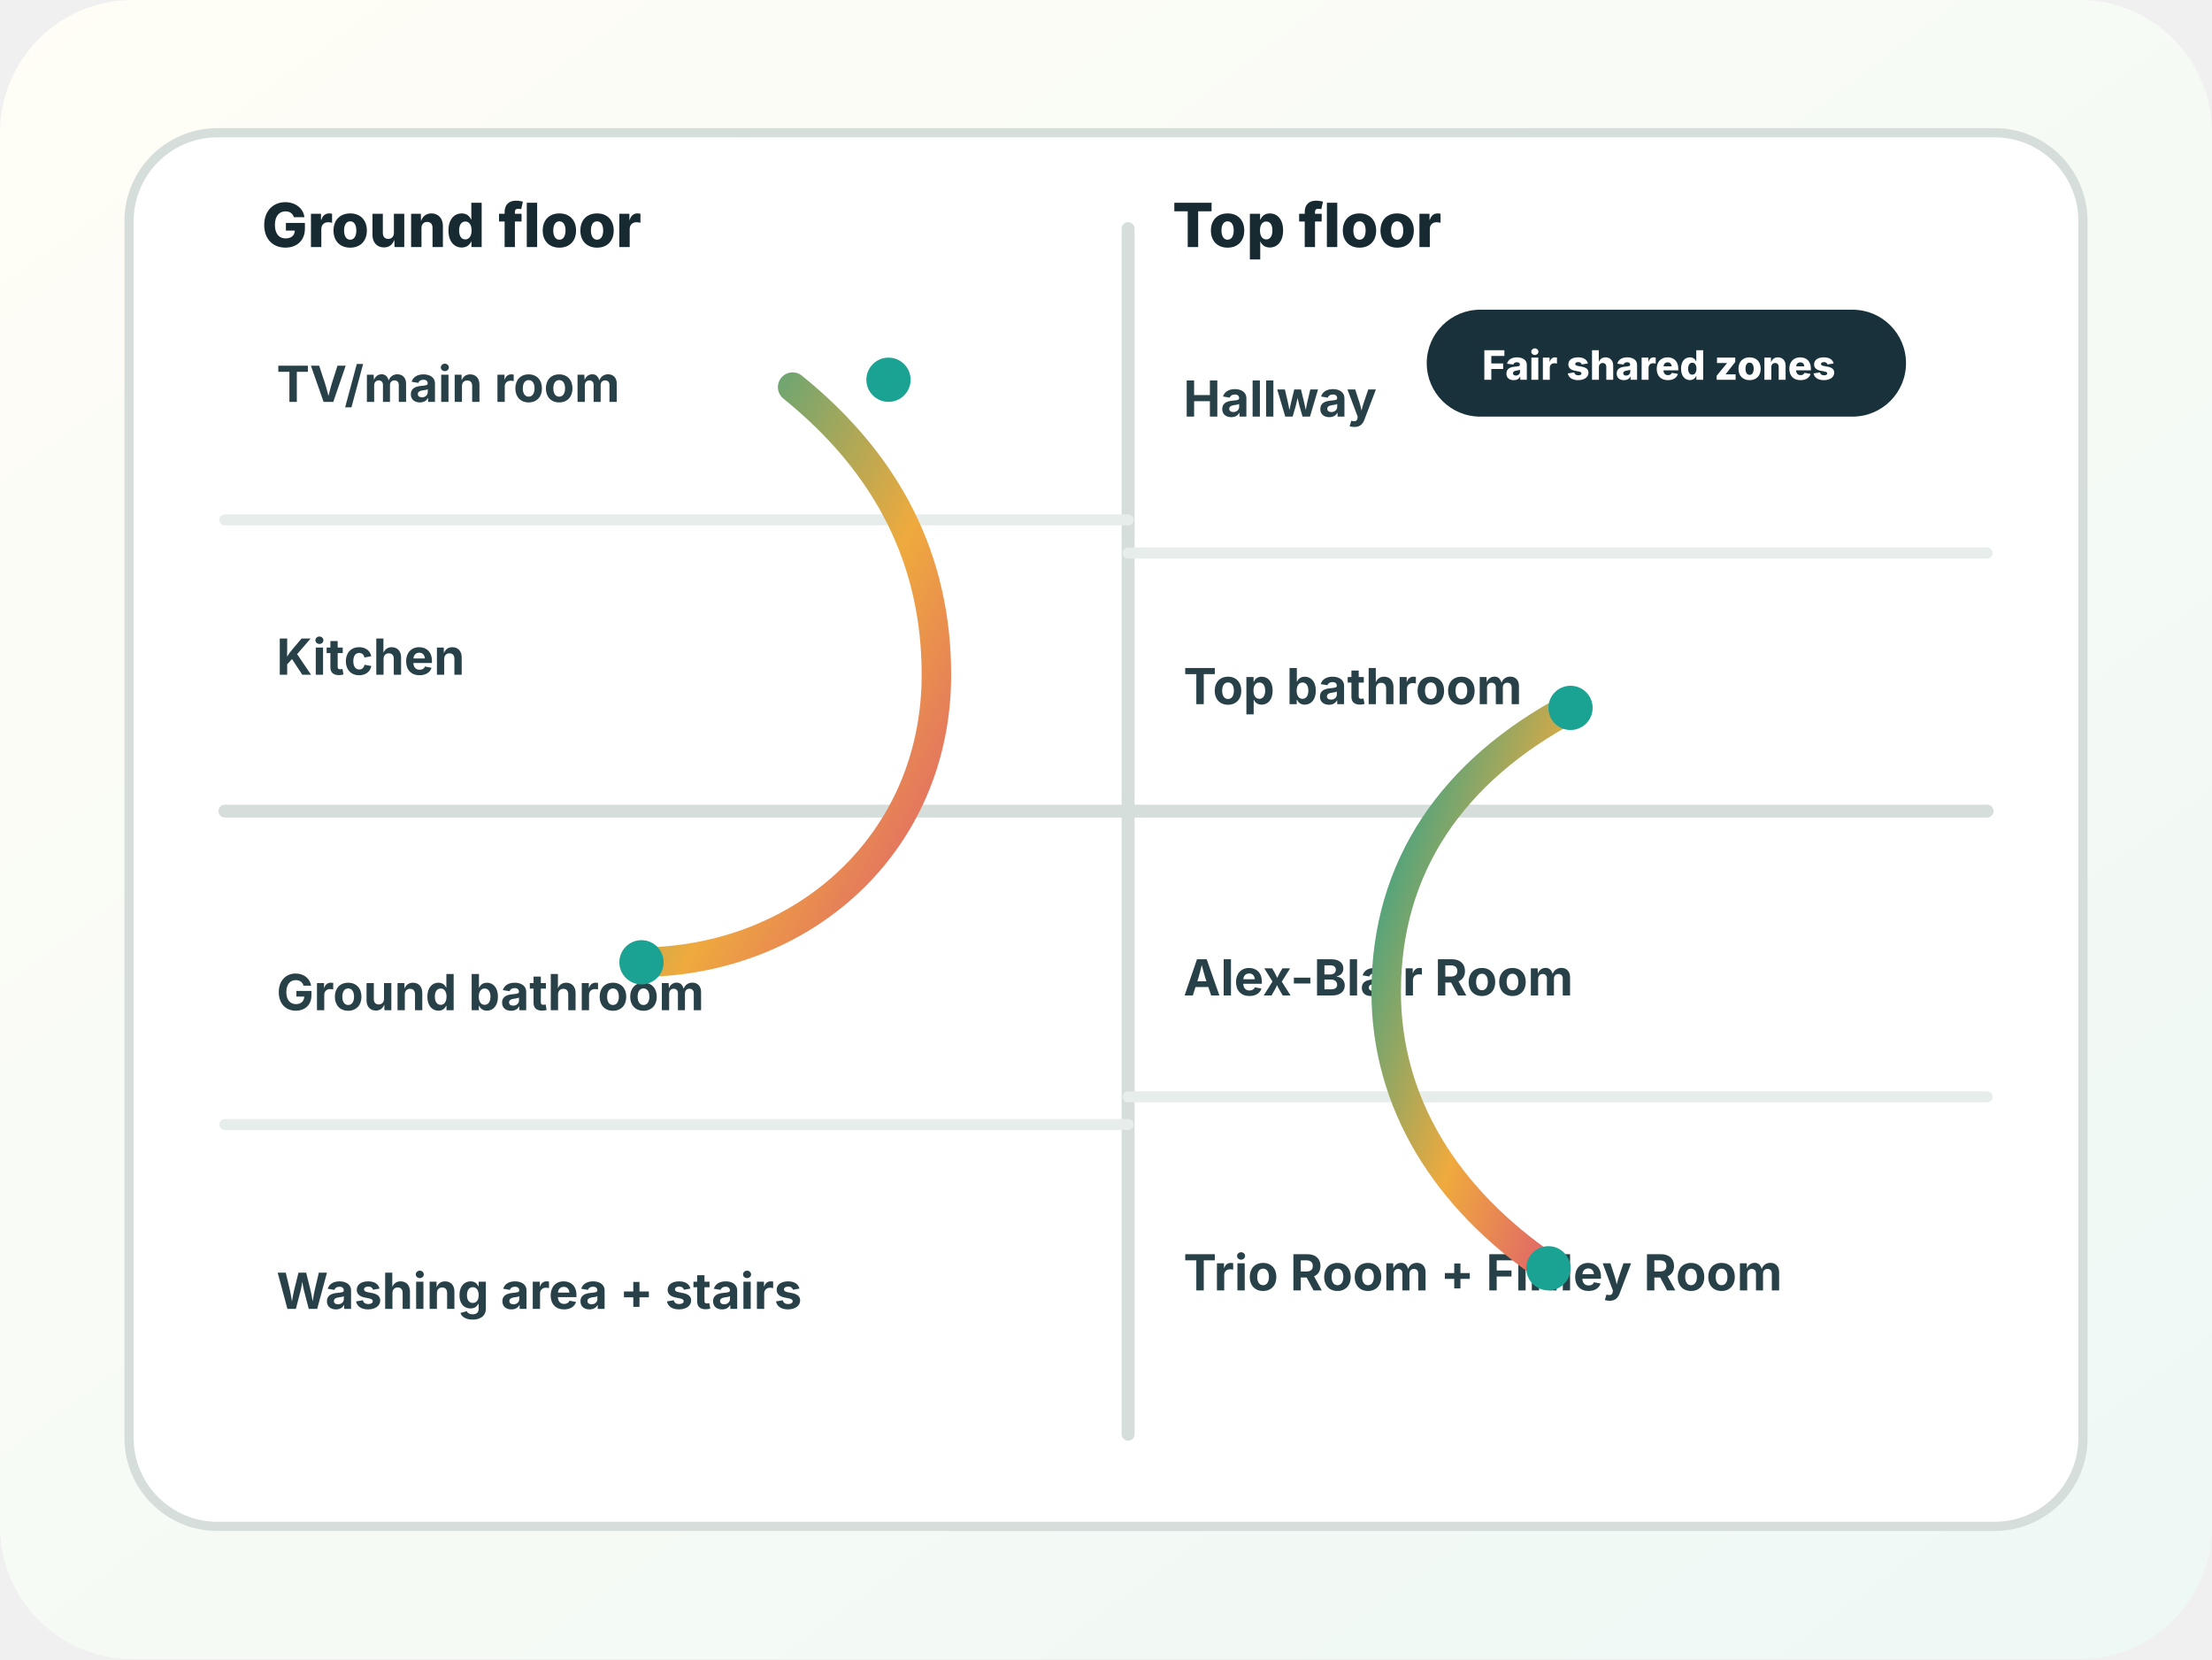
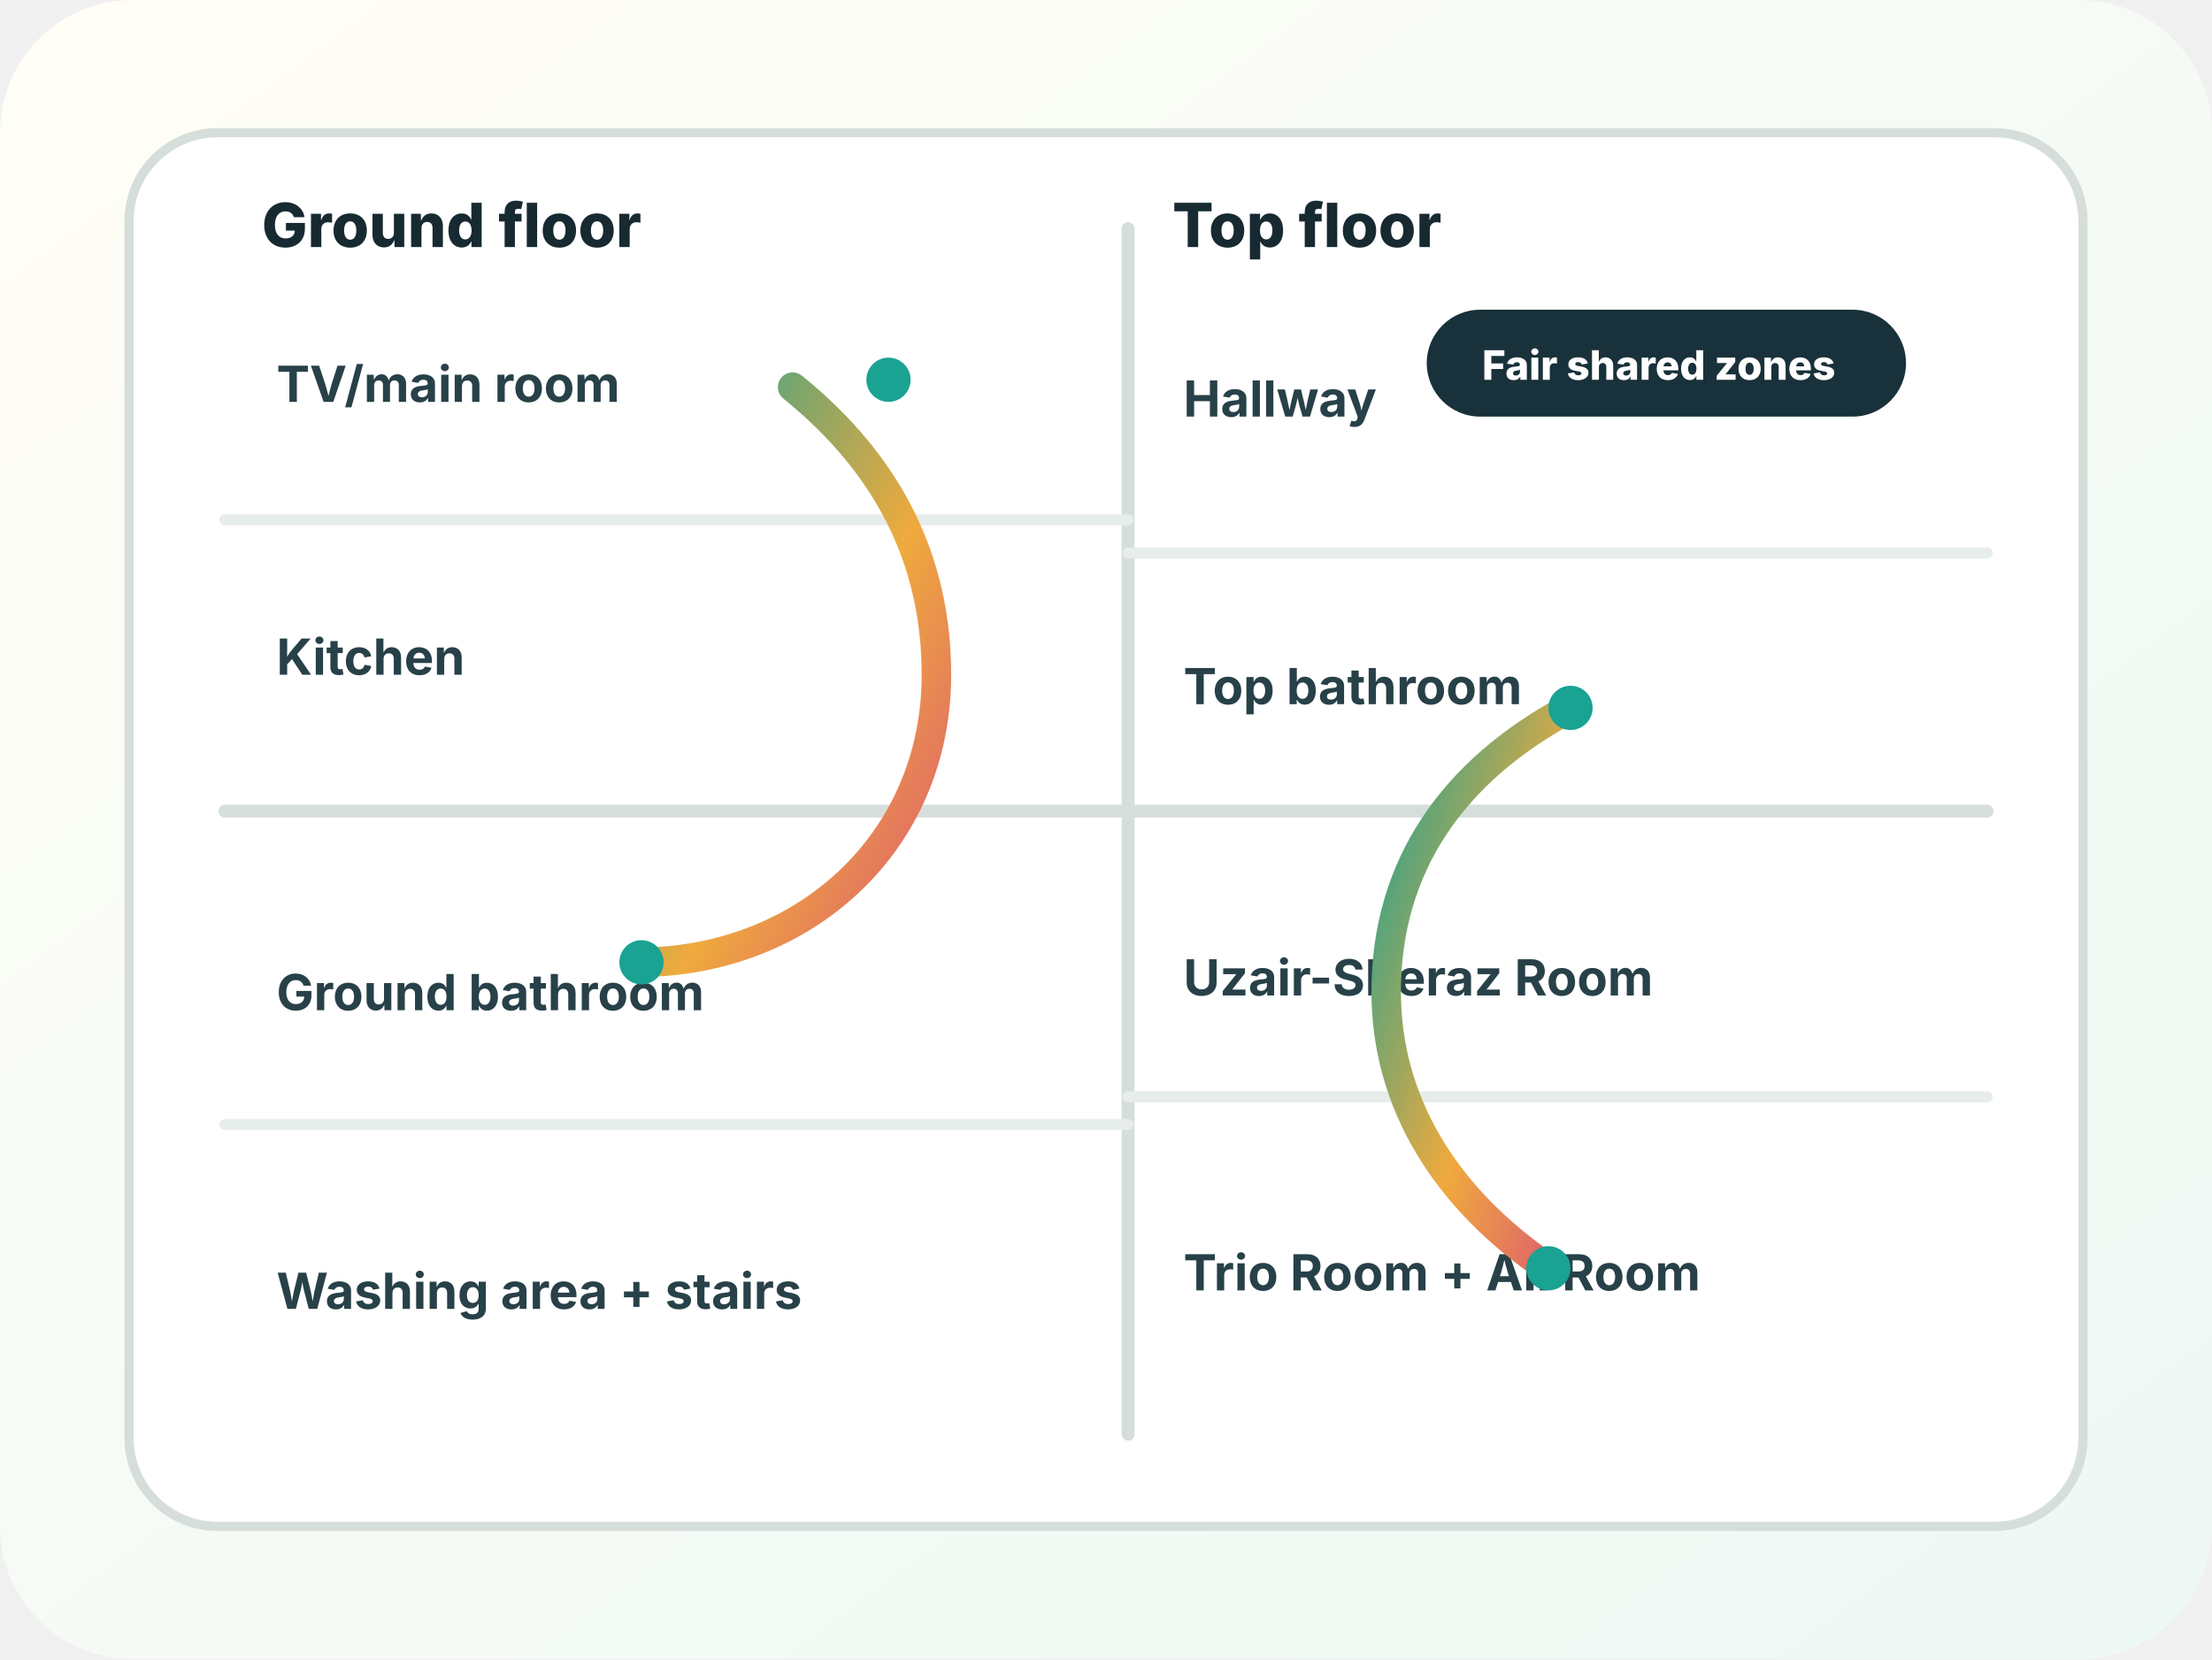
<svg xmlns="http://www.w3.org/2000/svg" viewBox="0 0 1200 900" role="img" aria-label="HouseFair AI house floor plan">
  <defs>
    <linearGradient id="paper" x1="0" x2="1" y1="0" y2="1">
      <stop stop-color="#fffdf6" />
      <stop offset="1" stop-color="#eef8f5" />
    </linearGradient>
    <linearGradient id="accent" x1="0" x2="1" y1="0" y2="1">
      <stop stop-color="#1aa293" />
      <stop offset=".58" stop-color="#efaa3d" />
      <stop offset="1" stop-color="#dd5872" />
    </linearGradient>
  </defs>
  <rect width="1200" height="900" rx="72" fill="url(#paper)" />
  <rect x="70" y="72" width="1060" height="756" rx="48" fill="#ffffff" stroke="#d6dedb" stroke-width="5" />
  <path d="M122 440h956M612 124v654" stroke="#d6dedb" stroke-width="7" stroke-linecap="round" />
  <path d="M122 282h490M122 610h490M612 300h466M612 595h466" stroke="#e6edea" stroke-width="6" stroke-linecap="round" />
  <g font-family="Inter, Arial, sans-serif" font-weight="800" fill="#172a31">
    <text x="142" y="134" font-size="33">Ground floor</text>
    <text x="636" y="134" font-size="33">Top floor</text>
  </g>
  <g font-family="Inter, Arial, sans-serif" font-size="27" font-weight="700" fill="#284148">
    <text x="150" y="218">TV/main room</text>
    <text x="150" y="366">Kitchen</text>
    <text x="150" y="548">Ground bathroom</text>
    <text x="150" y="710">Washing area + stairs</text>
    <text x="642" y="226">Hallway</text>
    <text x="642" y="382">Top bathroom</text>
-     <text x="642" y="540">Alex-Blair Room</text>
-     <text x="642" y="700">Trio Room + Finley Room</text>
+     <text x="642" y="540">Uzair-Sheraz Room</text>
+     <text x="642" y="700">Trio Room + Ali Room</text>
  </g>
  <g fill="none" stroke="url(#accent)" stroke-linecap="round" stroke-width="16">
    <path d="M430 210c52 42 78 94 78 156 0 91-72 156-162 156" />
    <path d="M852 384c-64 34-100 86-100 154 0 60 32 112 88 150" />
  </g>
  <g fill="#1aa293">
    <circle cx="482" cy="206" r="12" />
    <circle cx="348" cy="522" r="12" />
    <circle cx="852" cy="384" r="12" />
    <circle cx="840" cy="688" r="12" />
  </g>
  <g font-family="Inter, Arial, sans-serif" font-size="22" font-weight="800" fill="#ffffff">
    <rect x="774" y="168" width="260" height="58" rx="29" fill="#19313a" />
    <text x="804" y="206">Fair shared zones</text>
  </g>
</svg>
